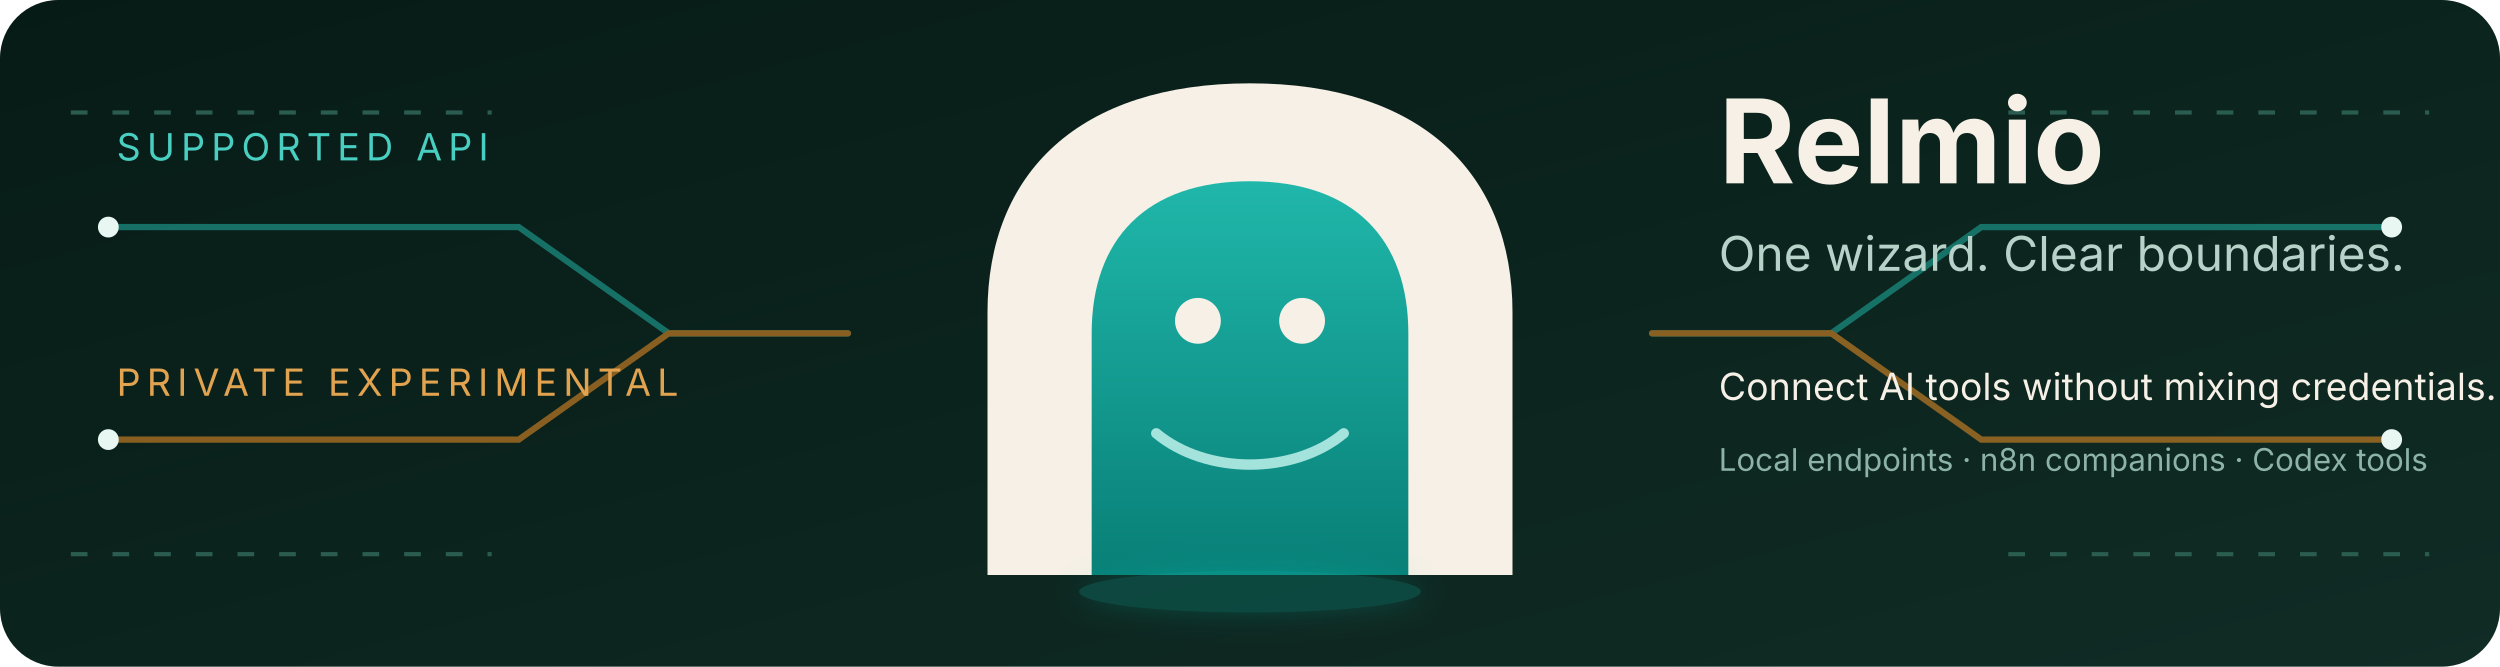
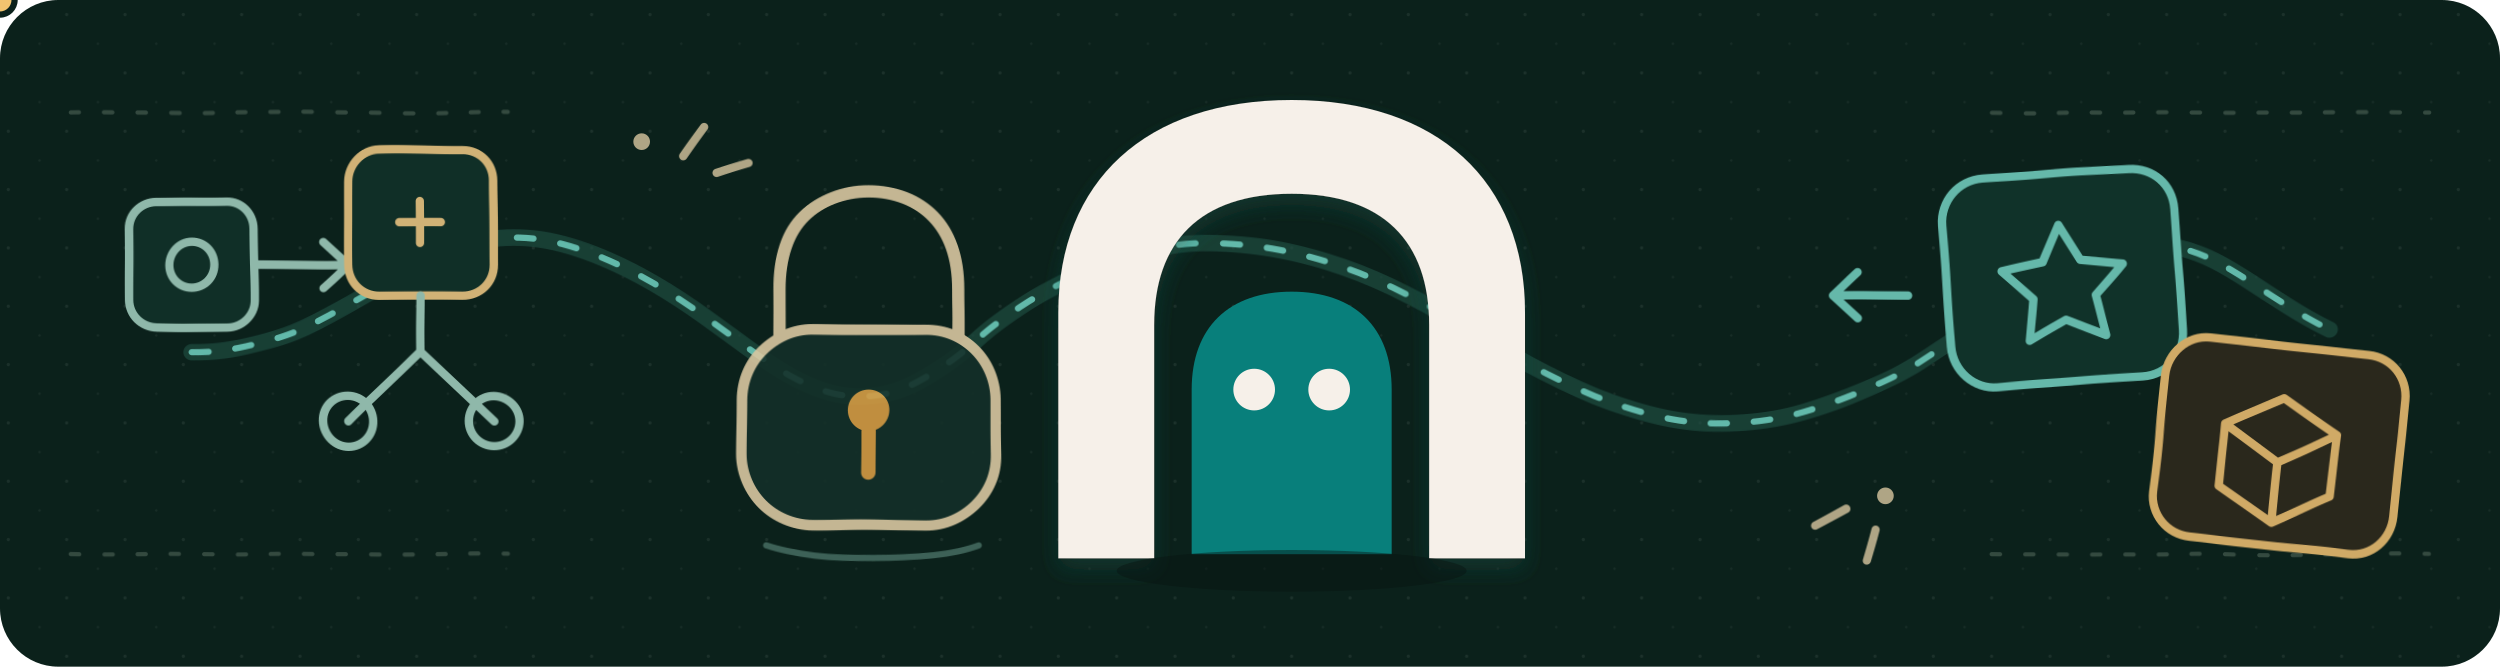
<svg xmlns="http://www.w3.org/2000/svg" viewBox="0 0 1200 320" role="img" aria-labelledby="title description">
  <defs>
-     <linearGradient id="background" x1="0" x2="1" y1="0" y2="1">
-       <stop stop-color="#071b16" />
-       <stop offset="1" stop-color="#102c25" />
-     </linearGradient>
-     <linearGradient id="door" x1="0" x2="0" y1="0" y2="1">
-       <stop stop-color="#20b7aa" />
-       <stop offset="1" stop-color="#087f77" />
-     </linearGradient>
-     <filter id="glow" x="-100%" y="-100%" width="300%" height="300%">
-       <feGaussianBlur stdDeviation="7" result="blur" />
+     <pattern id="paper" width="28" height="28" patternUnits="userSpaceOnUse">
+       <circle cx="4" cy="7" r=".8" fill="#dbe8dc" opacity=".08" />
+       <circle cx="19" cy="21" r=".6" fill="#dbe8dc" opacity=".06" />
+     </pattern>
+     <filter id="rough" x="-8%" y="-8%" width="116%" height="116%">
+       <feTurbulence type="fractalNoise" baseFrequency=".018" numOctaves="2" seed="19" result="noise" />
+       <feDisplacementMap in="SourceGraphic" in2="noise" scale="1.7" />
+     </filter>
+     <filter id="soft-shadow" x="-40%" y="-40%" width="180%" height="180%">
+       <feGaussianBlur in="SourceAlpha" stdDeviation="5" result="blur" />
+       <feOffset dy="5" result="offset" />
+       <feColorMatrix in="offset" values="0 0 0 0 0.01 0 0 0 0 0.08 0 0 0 0 0.06 0 0 0 .42 0" />
      <feMerge>
-         <feMergeNode in="blur" />
+         <feMergeNode />
        <feMergeNode in="SourceGraphic" />
      </feMerge>
    </filter>
+     <path id="route" d="M92 169 C178 169 201 89 285 122 S390 230 468 164 S620 105 710 161 S860 220 952 153 S1058 128 1118 158" />
  </defs>
-   <rect width="1200" height="320" rx="28" fill="url(#background)" />
-   <path d="M34 54h202M34 266h202M964 54h202M964 266h202" stroke="#2a5c50" stroke-width="2" stroke-dasharray="8 12" />
-   <g opacity=".72" fill="none" stroke-linecap="round">
-     <path d="M52 109h197l72 51h86" stroke="#1a8f82" stroke-width="3" />
-     <path d="M52 211h197l72-51h86" stroke="#b97722" stroke-width="3" />
-     <path d="M793 160h86l72-51h197" stroke="#1a8f82" stroke-width="3" />
-     <path d="M793 160h86l72 51h197" stroke="#b97722" stroke-width="3" />
+   <style>
+     .route { animation: route-flow 3.4s linear infinite; }
+     .pulse { transform-box: fill-box; transform-origin: center; animation: pulse 2.6s ease-in-out infinite; }
+     .float { animation: float 3.8s ease-in-out infinite; }
+     .float-late { animation: float 3.8s ease-in-out -1.7s infinite; }
+     .mascot { animation: mascot-step 3.8s ease-in-out infinite; }
+     .blink { animation: blink 4.8s steps(2, end) infinite; }
+     @keyframes route-flow { to { stroke-dashoffset: -34; } }
+     @keyframes pulse { 50% { transform: scale(1.06); opacity: 1; } }
+     @keyframes float { 50% { transform: translateY(-5px) rotate(.6deg); } }
+     @keyframes mascot-step { 50% { transform: translateY(-7px); } }
+     @keyframes blink { 0%, 46%, 54%, 100% { opacity: 1; } 50% { opacity: .18; } }
+     @media (prefers-reduced-motion: reduce) {
+       .route, .pulse, .float, .float-late, .mascot, .blink { animation: none; }
+       .traveler { display: none; }
+     }
+   </style>
+   <rect width="1200" height="320" rx="28" fill="#0b211b" />
+   <rect width="1200" height="320" rx="28" fill="url(#paper)" />
+   <path d="M34 54h210M34 266h210M956 54h210M956 266h210" fill="none" stroke="#9eb29f" stroke-width="2" stroke-linecap="round" stroke-dasharray="4 12" opacity=".28" filter="url(#rough)" />
+   <g fill="none" stroke-linecap="round" stroke-linejoin="round" filter="url(#rough)">
+     <use href="#route" stroke="#1f4e42" stroke-width="8" opacity=".65" />
+     <use class="route" href="#route" stroke="#62b9aa" stroke-width="3" stroke-dasharray="8 13" />
  </g>
-   <g fill="#e8f7f2">
-     <circle cx="52" cy="109" r="5">
-       <animate attributeName="opacity" values=".25;1;.25" dur="2.6s" repeatCount="indefinite" />
-     </circle>
-     <circle cx="52" cy="211" r="5">
-       <animate attributeName="opacity" values="1;.25;1" dur="2.6s" repeatCount="indefinite" />
-     </circle>
-     <circle cx="1148" cy="109" r="5">
-       <animate attributeName="opacity" values=".25;1;.25" dur="2.6s" begin=".5s" repeatCount="indefinite" />
-     </circle>
-     <circle cx="1148" cy="211" r="5">
-       <animate attributeName="opacity" values="1;.25;1" dur="2.6s" begin=".5s" repeatCount="indefinite" />
-     </circle>
+   <circle class="traveler" r="7" fill="#f2c36f" stroke="#0b211b" stroke-width="3">
+     <animateMotion dur="3.4s" repeatCount="indefinite" rotate="auto">
+       <mpath href="#route" />
+     </animateMotion>
+   </circle>
+   <g transform="translate(62 72)">
+     <g class="float" fill="none" stroke="#8fb8aa" stroke-width="4" stroke-linecap="round" stroke-linejoin="round" filter="url(#rough)">
+       <rect x="0" y="25" width="60" height="60" rx="13" fill="#102f27" />
+       <circle cx="30" cy="55" r="11" />
+       <path d="M60 55h45M93 44l12 11-12 11" />
+       <rect x="105" y="0" width="70" height="70" rx="15" fill="#102f27" stroke="#d1b276" />
+       <path d="M130 35h20M140 25v20" stroke="#d1b276" />
+       <path d="M140 70v27M140 97l-35 33M140 97l35 33" />
+       <circle cx="105" cy="130" r="12" />
+       <circle cx="175" cy="130" r="12" />
+     </g>
  </g>
-   <g transform="translate(452 34)">
-     <path d="M22 242V116C22 49 66 6 148 6s126 43 126 110v126" fill="#f6f0e6" />
-     <path d="M72 242V126c0-45 26-73 76-73s76 28 76 73v116" fill="url(#door)" />
-     <circle cx="123" cy="120" r="11" fill="#f6f0e6" />
-     <circle cx="173" cy="120" r="11" fill="#f6f0e6" />
-     <path d="M103 174c24 20 66 20 90 0" fill="none" stroke="#d6fff8" stroke-width="5" stroke-linecap="round" opacity=".75" />
-     <ellipse cx="148" cy="250" rx="82" ry="10" fill="#0ce0cc" opacity=".18" filter="url(#glow)">
-       <animate attributeName="rx" values="66;90;66" dur="3s" repeatCount="indefinite" />
-       <animate attributeName="opacity" values=".1;.32;.1" dur="3s" repeatCount="indefinite" />
-     </ellipse>
+   <g transform="translate(350 92)">
+     <g class="pulse" opacity=".9" filter="url(#rough)">
+       <path d="M24 72V47c0-31 18-47 43-47s43 16 43 47v25" fill="none" stroke="#d8c6a0" stroke-width="6" stroke-linecap="round" />
+       <rect x="6" y="66" width="122" height="94" rx="34" fill="#132f28" stroke="#d8c6a0" stroke-width="5" />
+       <circle cx="67" cy="105" r="10" fill="#d49a43" />
+       <path d="M67 115v20" stroke="#d49a43" stroke-width="7" stroke-linecap="round" />
+       <path d="M18 170c24 8 79 8 102 0" fill="none" stroke="#42685d" stroke-width="3" stroke-linecap="round" />
+     </g>
  </g>
-   <g font-family="ui-sans-serif, -apple-system, BlinkMacSystemFont, 'Segoe UI', sans-serif" fill="#f6f0e6">
-     <text x="56" y="77" font-size="18" letter-spacing="3" fill="#49cfc1">SUPPORTED API</text>
-     <text x="56" y="190" font-size="18" letter-spacing="3" fill="#e1a34f">PRIVATE EXPERIMENTAL</text>
-     <text x="825" y="88" font-size="56" font-weight="700">Relmio</text>
-     <text x="825" y="130" font-size="23" fill="#b7d2c9">One wizard. Clear boundaries.</text>
-     <text x="825" y="192" font-size="18" fill="#f6f0e6">Connect AI tools without mixing credentials.</text>
-     <text x="825" y="226" font-size="15" fill="#8db3a7">Local endpoints · n8n companions · Codex tools</text>
+   <g transform="translate(508 48)" filter="url(#soft-shadow)">
+     <path d="M0 220V102C0 39 42 0 112 0s112 39 112 102v118h-46V108c0-40-22-63-66-63s-66 23-66 63v112z" fill="#f6f0e9" />
+   </g>
+   <g transform="translate(572 140)">
+     <g class="mascot">
+       <path d="M0 126V47C0 17 18 0 48 0s48 17 48 47v79z" fill="#087f7b" />
+       <circle class="blink" cx="30" cy="47" r="10" fill="#f6f0e9" />
+       <circle class="blink" cx="66" cy="47" r="10" fill="#f6f0e9" />
+     </g>
+   </g>
+   <ellipse cx="620" cy="274" rx="84" ry="10" fill="#06130f" opacity=".44" />
+   <g transform="translate(924 74)">
+     <g class="float-late" fill="none" stroke-linecap="round" stroke-linejoin="round" filter="url(#rough)">
+       <g transform="rotate(-4 70 58)">
+         <rect x="10" y="9" width="112" height="100" rx="21" fill="#103229" stroke="#65b8aa" stroke-width="4" />
+         <path d="M66 34l9 17 20 3-14 14 4 20-19-9-18 9 3-20-14-14 20-3z" stroke="#65b8aa" stroke-width="4" />
+       </g>
+       <g transform="translate(112 92) rotate(6 58 48)">
+         <rect width="116" height="96" rx="20" fill="#2a281c" stroke="#d0aa66" stroke-width="4" />
+         <path d="M58 25l27 15v30L58 85 31 70V40zM31 40l27 16 27-16M58 56v29" stroke="#d0aa66" stroke-width="4" />
+       </g>
+       <path d="M-8 68h-36M-32 57l-12 11 12 11" stroke="#65b8aa" stroke-width="4" />
+     </g>
+   </g>
+   <g fill="#d8c6a0" opacity=".8">
+     <circle class="pulse" cx="308" cy="68" r="4" />
+     <circle class="pulse" cx="905" cy="238" r="4" />
+     <path d="M328 75l10-14M344 83l15-5M886 244l-15 8M900 254l-4 15" fill="none" stroke="#d8c6a0" stroke-width="4" stroke-linecap="round" filter="url(#rough)" />
  </g>
</svg>
